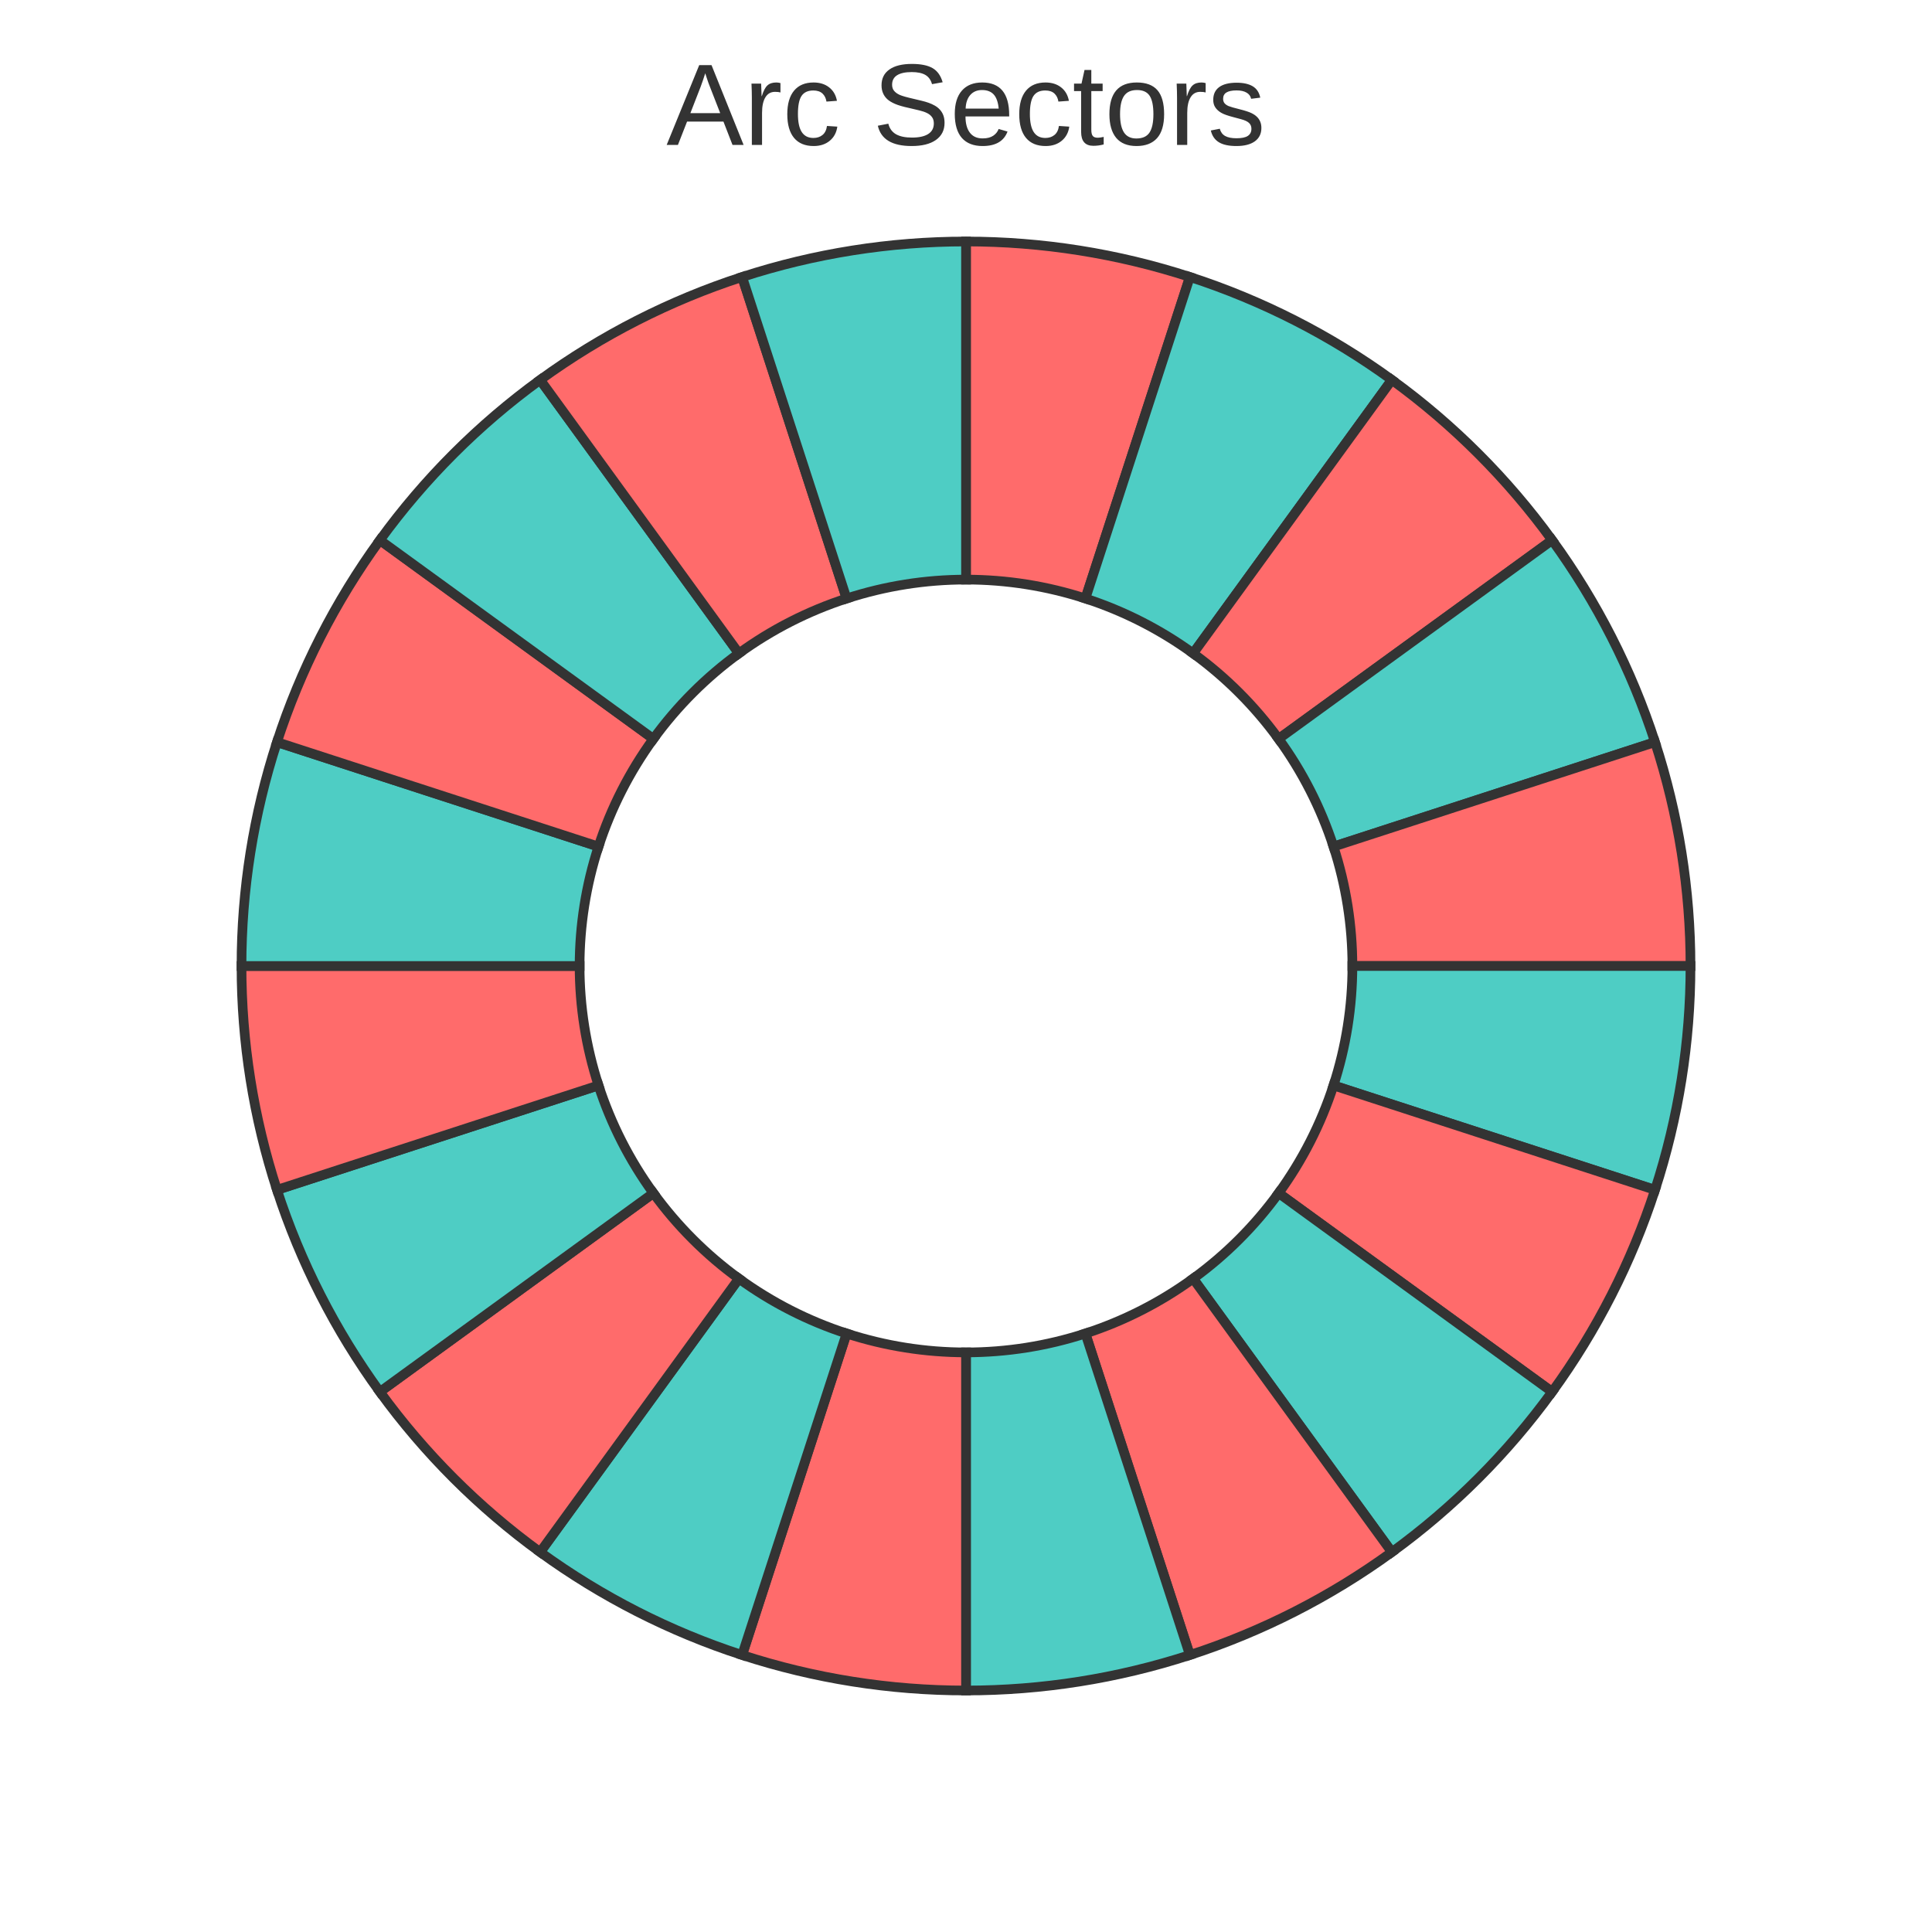
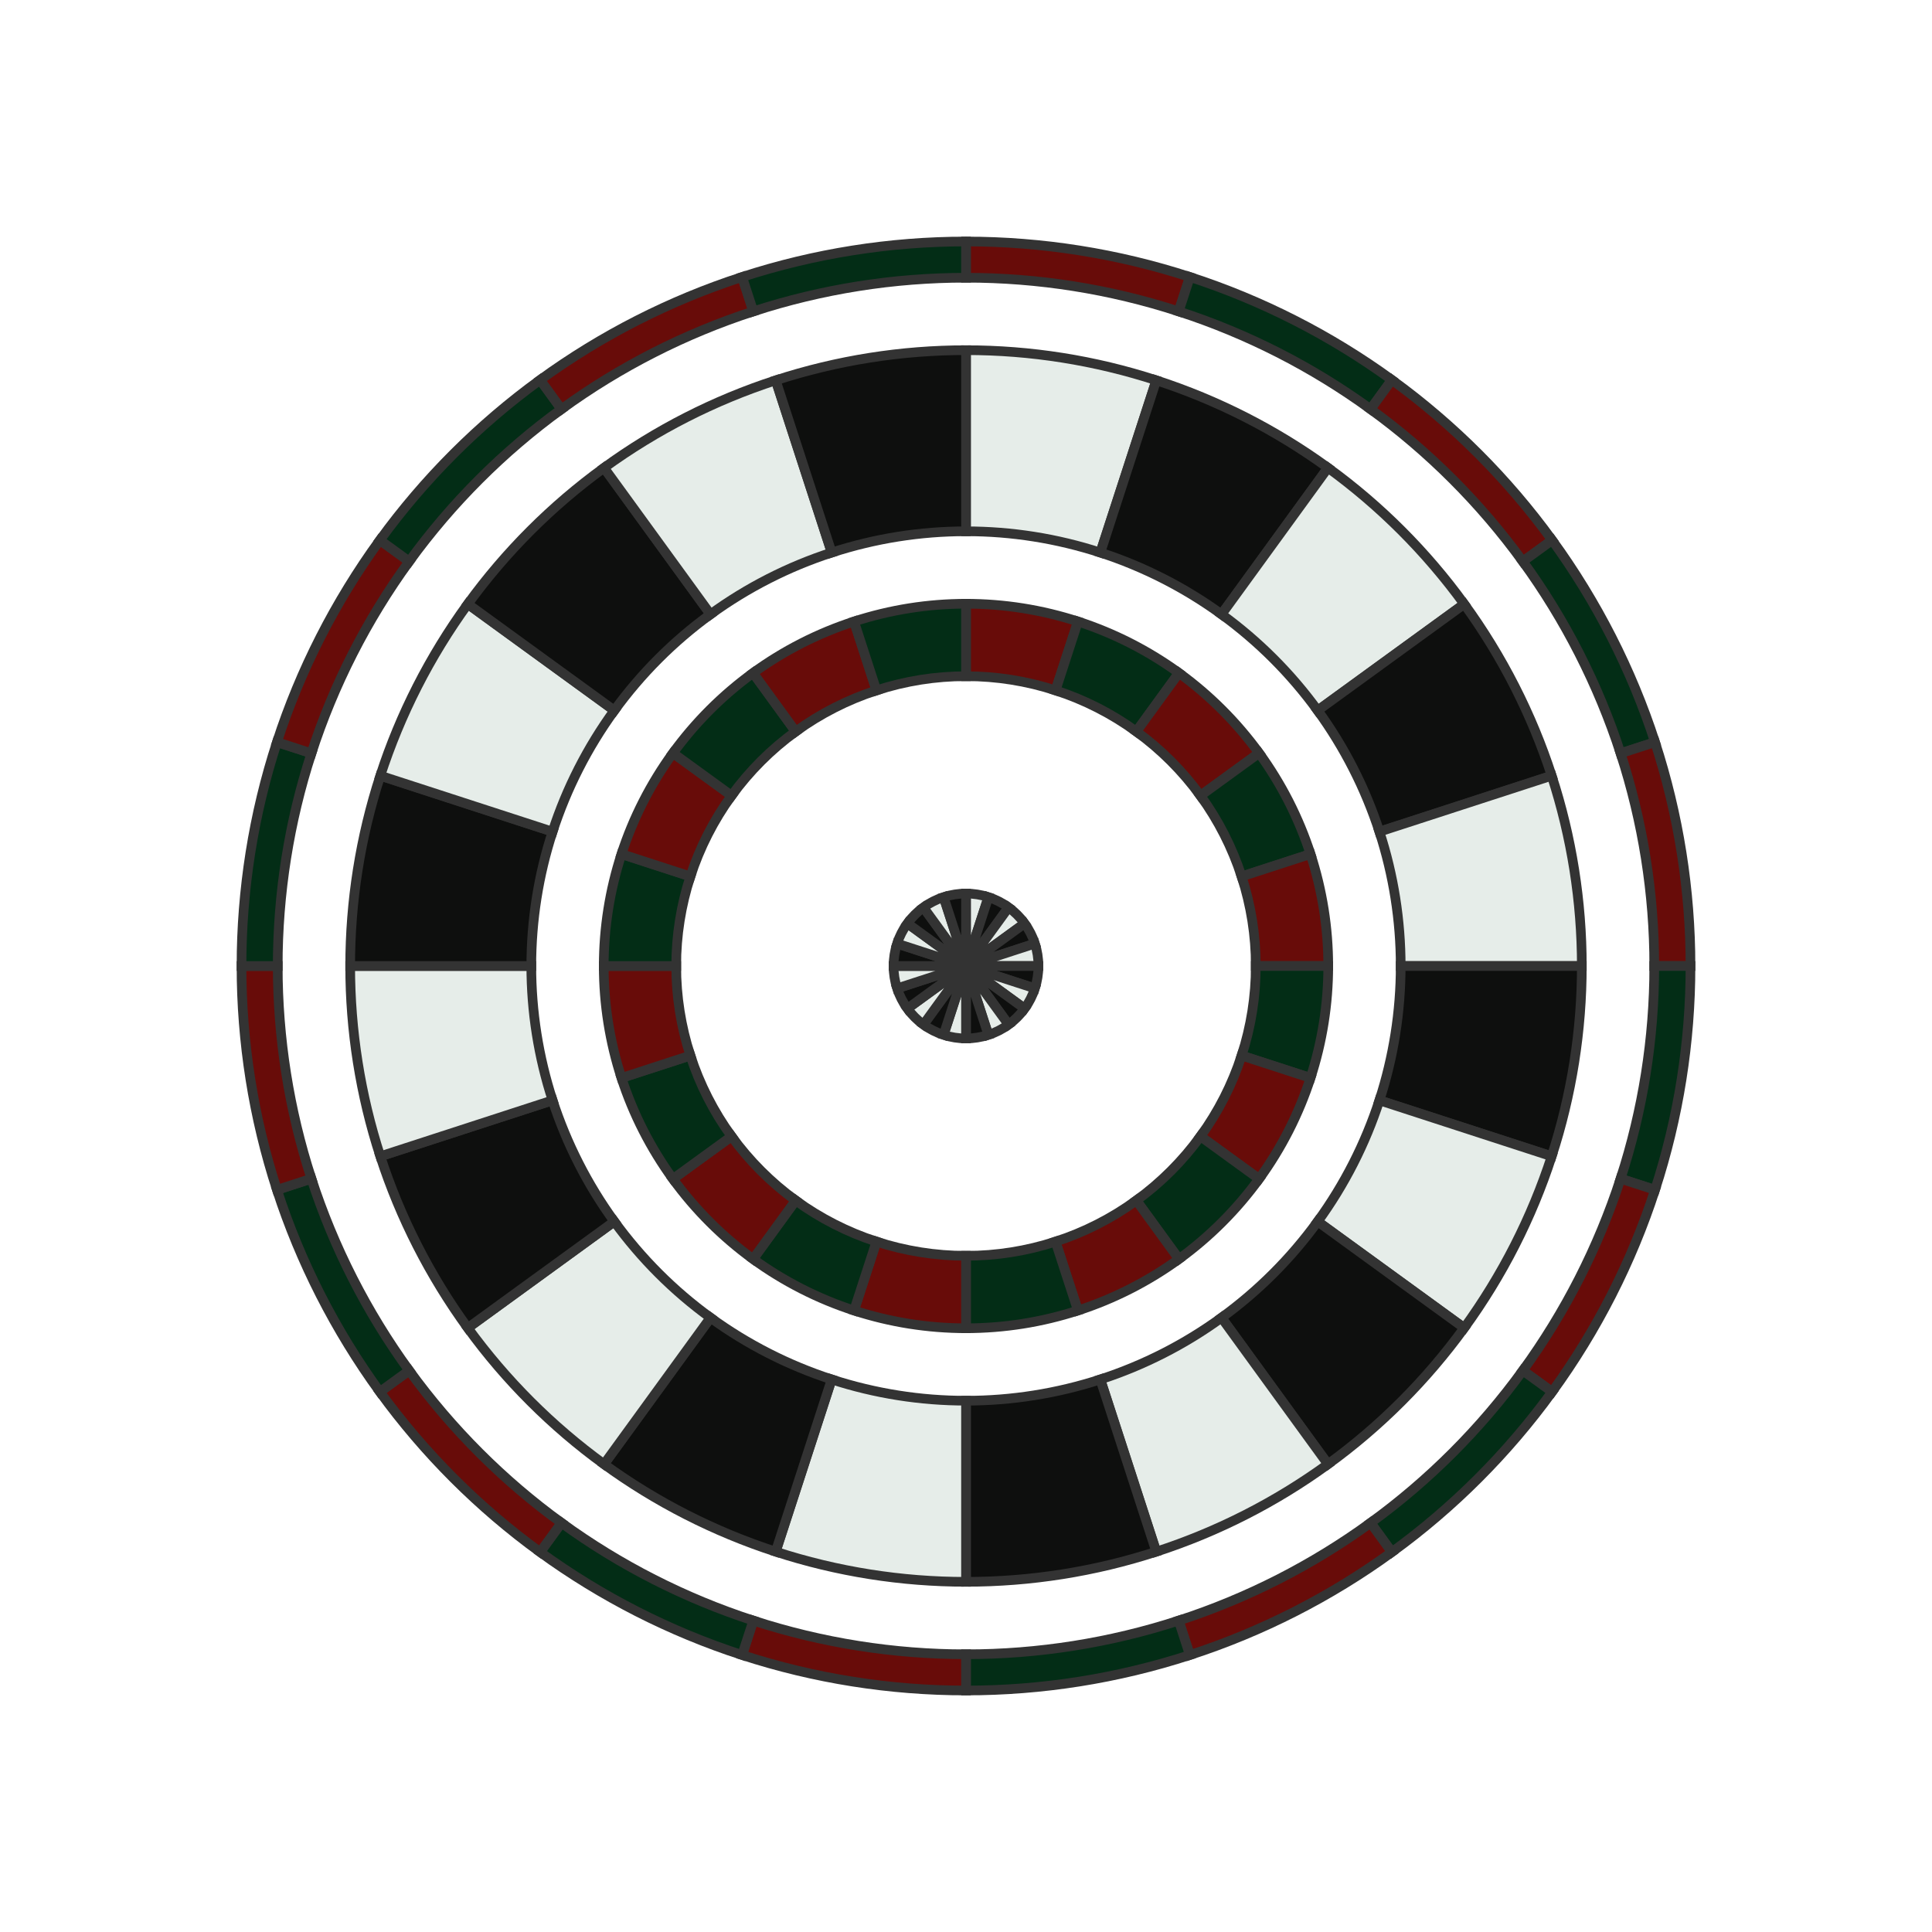
<svg xmlns="http://www.w3.org/2000/svg" width="400" height="400" viewBox="0 0 400 400">
-   <path d="M 200.0,50.0 A 150,150 0 0 1 246.353,57.342 L 224.721,123.915 A 80,80 0 0 0 200.0,120.0 Z" fill="#FF6B6B" stroke="#333" stroke-width="2" />
-   <path d="M 246.353,57.342 A 150,150 0 0 1 288.168,78.647 L 247.023,135.279 A 80,80 0 0 0 224.721,123.915 Z" fill="#4ECDC4" stroke="#333" stroke-width="2" />
-   <path d="M 288.168,78.647 A 150,150 0 0 1 321.353,111.832 L 264.721,152.977 A 80,80 0 0 0 247.023,135.279 Z" fill="#FF6B6B" stroke="#333" stroke-width="2" />
-   <path d="M 321.353,111.832 A 150,150 0 0 1 342.658,153.647 L 276.085,175.279 A 80,80 0 0 0 264.721,152.977 Z" fill="#4ECDC4" stroke="#333" stroke-width="2" />
-   <path d="M 342.658,153.647 A 150,150 0 0 1 350.0,200.0 L 280.0,200.0 A 80,80 0 0 0 276.085,175.279 Z" fill="#FF6B6B" stroke="#333" stroke-width="2" />
-   <path d="M 350.0,200.0 A 150,150 0 0 1 342.658,246.353 L 276.085,224.721 A 80,80 0 0 0 280.0,200.0 Z" fill="#4ECDC4" stroke="#333" stroke-width="2" />
-   <path d="M 342.658,246.353 A 150,150 0 0 1 321.353,288.168 L 264.721,247.023 A 80,80 0 0 0 276.085,224.721 Z" fill="#FF6B6B" stroke="#333" stroke-width="2" />
-   <path d="M 321.353,288.168 A 150,150 0 0 1 288.168,321.353 L 247.023,264.721 A 80,80 0 0 0 264.721,247.023 Z" fill="#4ECDC4" stroke="#333" stroke-width="2" />
-   <path d="M 288.168,321.353 A 150,150 0 0 1 246.353,342.658 L 224.721,276.085 A 80,80 0 0 0 247.023,264.721 Z" fill="#FF6B6B" stroke="#333" stroke-width="2" />
-   <path d="M 246.353,342.658 A 150,150 0 0 1 200.0,350.0 L 200.0,280.0 A 80,80 0 0 0 224.721,276.085 Z" fill="#4ECDC4" stroke="#333" stroke-width="2" />
-   <path d="M 200.0,350.0 A 150,150 0 0 1 153.647,342.658 L 175.279,276.085 A 80,80 0 0 0 200.0,280.0 Z" fill="#FF6B6B" stroke="#333" stroke-width="2" />
-   <path d="M 153.647,342.658 A 150,150 0 0 1 111.832,321.353 L 152.977,264.721 A 80,80 0 0 0 175.279,276.085 Z" fill="#4ECDC4" stroke="#333" stroke-width="2" />
-   <path d="M 111.832,321.353 A 150,150 0 0 1 78.647,288.168 L 135.279,247.023 A 80,80 0 0 0 152.977,264.721 Z" fill="#FF6B6B" stroke="#333" stroke-width="2" />
-   <path d="M 78.647,288.168 A 150,150 0 0 1 57.342,246.353 L 123.915,224.721 A 80,80 0 0 0 135.279,247.023 Z" fill="#4ECDC4" stroke="#333" stroke-width="2" />
-   <path d="M 57.342,246.353 A 150,150 0 0 1 50.0,200 L 120.0,200.0 A 80,80 0 0 0 123.915,224.721 Z" fill="#FF6B6B" stroke="#333" stroke-width="2" />
-   <path d="M 50.0,200 A 150,150 0 0 1 57.342,153.647 L 123.915,175.279 A 80,80 0 0 0 120.0,200.0 Z" fill="#4ECDC4" stroke="#333" stroke-width="2" />
-   <path d="M 57.342,153.647 A 150,150 0 0 1 78.647,111.832 L 135.279,152.977 A 80,80 0 0 0 123.915,175.279 Z" fill="#FF6B6B" stroke="#333" stroke-width="2" />
-   <path d="M 78.647,111.832 A 150,150 0 0 1 111.832,78.647 L 152.977,135.279 A 80,80 0 0 0 135.279,152.977 Z" fill="#4ECDC4" stroke="#333" stroke-width="2" />
-   <path d="M 111.832,78.647 A 150,150 0 0 1 153.647,57.342 L 175.279,123.915 A 80,80 0 0 0 152.977,135.279 Z" fill="#FF6B6B" stroke="#333" stroke-width="2" />
-   <path d="M 153.647,57.342 A 150,150 0 0 1 200,50.0 L 200,120.0 A 80,80 0 0 0 175.279,123.915 Z" fill="#4ECDC4" stroke="#333" stroke-width="2" />
-   <text x="200" y="30" font-family="Arial" font-size="24" text-anchor="middle" fill="#333">Arc Sectors</text>
+   <path d="M 200.0,50.0 A 150,150 0 0 1 246.353,57.342 L 244.035,64.474 A 142.5,142.5 0 0 0 200.0,57.5 Z" fill="#680c09" stroke="#333" stroke-width="2" />
+   <path d="M 246.353,57.342 A 150,150 0 0 1 288.168,78.647 L 283.759,84.715 A 142.5,142.5 0 0 0 244.035,64.474 Z" fill="#032d16" stroke="#333" stroke-width="2" />
+   <path d="M 288.168,78.647 A 150,150 0 0 1 321.353,111.832 L 315.285,116.241 A 142.5,142.5 0 0 0 283.759,84.715 Z" fill="#680c09" stroke="#333" stroke-width="2" />
+   <path d="M 321.353,111.832 A 150,150 0 0 1 342.658,153.647 L 335.526,155.965 A 142.5,142.5 0 0 0 315.285,116.241 Z" fill="#032d16" stroke="#333" stroke-width="2" />
+   <path d="M 342.658,153.647 A 150,150 0 0 1 350.0,200.0 L 342.5,200.0 A 142.5,142.5 0 0 0 335.526,155.965 Z" fill="#680c09" stroke="#333" stroke-width="2" />
+   <path d="M 350.0,200.0 A 150,150 0 0 1 342.658,246.353 L 335.526,244.035 A 142.5,142.5 0 0 0 342.5,200.0 Z" fill="#032d16" stroke="#333" stroke-width="2" />
+   <path d="M 342.658,246.353 A 150,150 0 0 1 321.353,288.168 L 315.285,283.759 A 142.5,142.5 0 0 0 335.526,244.035 Z" fill="#680c09" stroke="#333" stroke-width="2" />
+   <path d="M 321.353,288.168 A 150,150 0 0 1 288.168,321.353 L 283.759,315.285 A 142.5,142.5 0 0 0 315.285,283.759 Z" fill="#032d16" stroke="#333" stroke-width="2" />
+   <path d="M 288.168,321.353 A 150,150 0 0 1 246.353,342.658 L 244.035,335.526 A 142.5,142.5 0 0 0 283.759,315.285 Z" fill="#680c09" stroke="#333" stroke-width="2" />
+   <path d="M 246.353,342.658 A 150,150 0 0 1 200.0,350.0 L 200.0,342.5 A 142.5,142.5 0 0 0 244.035,335.526 Z" fill="#032d16" stroke="#333" stroke-width="2" />
+   <path d="M 200.0,350.0 A 150,150 0 0 1 153.647,342.658 L 155.965,335.526 A 142.5,142.5 0 0 0 200.0,342.5 Z" fill="#680c09" stroke="#333" stroke-width="2" />
+   <path d="M 153.647,342.658 A 150,150 0 0 1 111.832,321.353 L 116.241,315.285 A 142.5,142.5 0 0 0 155.965,335.526 Z" fill="#032d16" stroke="#333" stroke-width="2" />
+   <path d="M 111.832,321.353 A 150,150 0 0 1 78.647,288.168 L 84.715,283.759 A 142.5,142.5 0 0 0 116.241,315.285 Z" fill="#680c09" stroke="#333" stroke-width="2" />
+   <path d="M 78.647,288.168 A 150,150 0 0 1 57.342,246.353 L 64.474,244.035 A 142.5,142.5 0 0 0 84.715,283.759 Z" fill="#032d16" stroke="#333" stroke-width="2" />
+   <path d="M 57.342,246.353 A 150,150 0 0 1 50.0,200 L 57.5,200 A 142.5,142.5 0 0 0 64.474,244.035 Z" fill="#680c09" stroke="#333" stroke-width="2" />
+   <path d="M 50.0,200 A 150,150 0 0 1 57.342,153.647 L 64.474,155.965 A 142.5,142.5 0 0 0 57.5,200 Z" fill="#032d16" stroke="#333" stroke-width="2" />
+   <path d="M 57.342,153.647 A 150,150 0 0 1 78.647,111.832 L 84.715,116.241 A 142.5,142.5 0 0 0 64.474,155.965 Z" fill="#680c09" stroke="#333" stroke-width="2" />
+   <path d="M 78.647,111.832 A 150,150 0 0 1 111.832,78.647 L 116.241,84.715 A 142.5,142.5 0 0 0 84.715,116.241 Z" fill="#032d16" stroke="#333" stroke-width="2" />
+   <path d="M 111.832,78.647 A 150,150 0 0 1 153.647,57.342 L 155.965,64.474 A 142.5,142.5 0 0 0 116.241,84.715 Z" fill="#680c09" stroke="#333" stroke-width="2" />
+   <path d="M 153.647,57.342 A 150,150 0 0 1 200,50.0 L 200,57.5 A 142.5,142.5 0 0 0 155.965,64.474 Z" fill="#032d16" stroke="#333" stroke-width="2" />
+   <path d="M 200.0,72.5 A 127.5,127.5 0 0 1 239.4,78.74 L 227.812,114.405 A 90.0,90.0 0 0 0 200.0,110.0 Z" fill="#e6ede9" stroke="#333" stroke-width="2" />
+   <path d="M 239.4,78.74 A 127.5,127.5 0 0 1 274.943,96.85 L 252.901,127.188 A 90.0,90.0 0 0 0 227.812,114.405 Z" fill="#0e0f0e" stroke="#333" stroke-width="2" />
+   <path d="M 274.943,96.85 A 127.5,127.5 0 0 1 303.15,125.057 L 272.812,147.099 A 90.0,90.0 0 0 0 252.901,127.188 Z" fill="#e6ede9" stroke="#333" stroke-width="2" />
+   <path d="M 303.15,125.057 A 127.5,127.5 0 0 1 321.26,160.6 L 285.595,172.188 A 90.0,90.0 0 0 0 272.812,147.099 Z" fill="#0e0f0e" stroke="#333" stroke-width="2" />
+   <path d="M 321.26,160.6 A 127.5,127.5 0 0 1 327.5,200.0 L 290.0,200.0 A 90.0,90.0 0 0 0 285.595,172.188 Z" fill="#e6ede9" stroke="#333" stroke-width="2" />
+   <path d="M 327.5,200.0 A 127.5,127.5 0 0 1 321.26,239.4 L 285.595,227.812 A 90.0,90.0 0 0 0 290.0,200.0 Z" fill="#0e0f0e" stroke="#333" stroke-width="2" />
+   <path d="M 321.26,239.4 A 127.5,127.5 0 0 1 303.15,274.943 L 272.812,252.901 A 90.0,90.0 0 0 0 285.595,227.812 Z" fill="#e6ede9" stroke="#333" stroke-width="2" />
+   <path d="M 303.15,274.943 A 127.5,127.5 0 0 1 274.943,303.15 L 252.901,272.812 A 90.0,90.0 0 0 0 272.812,252.901 Z" fill="#0e0f0e" stroke="#333" stroke-width="2" />
+   <path d="M 274.943,303.15 A 127.5,127.5 0 0 1 239.4,321.26 L 227.812,285.595 A 90.0,90.0 0 0 0 252.901,272.812 Z" fill="#e6ede9" stroke="#333" stroke-width="2" />
+   <path d="M 239.4,321.26 A 127.5,127.5 0 0 1 200.0,327.5 L 200.0,290.0 A 90.0,90.0 0 0 0 227.812,285.595 Z" fill="#0e0f0e" stroke="#333" stroke-width="2" />
+   <path d="M 200.0,327.5 A 127.5,127.5 0 0 1 160.6,321.26 L 172.188,285.595 A 90.0,90.0 0 0 0 200.0,290.0 Z" fill="#e6ede9" stroke="#333" stroke-width="2" />
+   <path d="M 160.6,321.26 A 127.5,127.5 0 0 1 125.057,303.15 L 147.099,272.812 A 90.0,90.0 0 0 0 172.188,285.595 Z" fill="#0e0f0e" stroke="#333" stroke-width="2" />
+   <path d="M 125.057,303.15 A 127.5,127.5 0 0 1 96.85,274.943 L 127.188,252.901 A 90.0,90.0 0 0 0 147.099,272.812 Z" fill="#e6ede9" stroke="#333" stroke-width="2" />
+   <path d="M 96.85,274.943 A 127.5,127.5 0 0 1 78.74,239.4 L 114.405,227.812 A 90.0,90.0 0 0 0 127.188,252.901 Z" fill="#0e0f0e" stroke="#333" stroke-width="2" />
+   <path d="M 78.74,239.4 A 127.5,127.5 0 0 1 72.5,200 L 110.0,200.0 A 90.0,90.0 0 0 0 114.405,227.812 Z" fill="#e6ede9" stroke="#333" stroke-width="2" />
+   <path d="M 72.5,200 A 127.5,127.5 0 0 1 78.74,160.6 L 114.405,172.188 A 90.0,90.0 0 0 0 110.0,200.0 Z" fill="#0e0f0e" stroke="#333" stroke-width="2" />
+   <path d="M 78.74,160.6 A 127.5,127.5 0 0 1 96.85,125.057 L 127.188,147.099 A 90.0,90.0 0 0 0 114.405,172.188 Z" fill="#e6ede9" stroke="#333" stroke-width="2" />
+   <path d="M 96.85,125.057 A 127.5,127.5 0 0 1 125.057,96.85 L 147.099,127.188 A 90.0,90.0 0 0 0 127.188,147.099 Z" fill="#0e0f0e" stroke="#333" stroke-width="2" />
+   <path d="M 125.057,96.85 A 127.5,127.5 0 0 1 160.6,78.74 L 172.188,114.405 A 90.0,90.0 0 0 0 147.099,127.188 Z" fill="#e6ede9" stroke="#333" stroke-width="2" />
+   <path d="M 160.6,78.74 A 127.5,127.5 0 0 1 200,72.5 L 200,110.0 A 90.0,90.0 0 0 0 172.188,114.405 Z" fill="#0e0f0e" stroke="#333" stroke-width="2" />
+   <path d="M 200.0,125.0 A 75.0,75.0 0 0 1 223.176,128.671 L 218.541,142.937 A 60.0,60.0 0 0 0 200.0,140.0 Z" fill="#680c09" stroke="#333" stroke-width="2" />
+   <path d="M 223.176,128.671 A 75.0,75.0 0 0 1 244.084,139.324 L 235.267,151.459 A 60.0,60.0 0 0 0 218.541,142.937 Z" fill="#032d16" stroke="#333" stroke-width="2" />
+   <path d="M 244.084,139.324 A 75.0,75.0 0 0 1 260.676,155.916 L 248.541,164.733 A 60.0,60.0 0 0 0 235.267,151.459 Z" fill="#680c09" stroke="#333" stroke-width="2" />
+   <path d="M 260.676,155.916 A 75.0,75.0 0 0 1 271.329,176.824 L 257.063,181.459 A 60.0,60.0 0 0 0 248.541,164.733 Z" fill="#032d16" stroke="#333" stroke-width="2" />
+   <path d="M 271.329,176.824 A 75.0,75.0 0 0 1 275.0,200.0 L 260.0,200.0 A 60.0,60.0 0 0 0 257.063,181.459 Z" fill="#680c09" stroke="#333" stroke-width="2" />
+   <path d="M 275.0,200.0 A 75.0,75.0 0 0 1 271.329,223.176 L 257.063,218.541 A 60.0,60.0 0 0 0 260.0,200.0 Z" fill="#032d16" stroke="#333" stroke-width="2" />
+   <path d="M 271.329,223.176 A 75.0,75.0 0 0 1 260.676,244.084 L 248.541,235.267 A 60.0,60.0 0 0 0 257.063,218.541 Z" fill="#680c09" stroke="#333" stroke-width="2" />
+   <path d="M 260.676,244.084 A 75.0,75.0 0 0 1 244.084,260.676 L 235.267,248.541 A 60.0,60.0 0 0 0 248.541,235.267 Z" fill="#032d16" stroke="#333" stroke-width="2" />
+   <path d="M 244.084,260.676 A 75.0,75.0 0 0 1 223.176,271.329 L 218.541,257.063 A 60.0,60.0 0 0 0 235.267,248.541 Z" fill="#680c09" stroke="#333" stroke-width="2" />
+   <path d="M 223.176,271.329 A 75.0,75.0 0 0 1 200.0,275.0 L 200.0,260.0 A 60.0,60.0 0 0 0 218.541,257.063 Z" fill="#032d16" stroke="#333" stroke-width="2" />
+   <path d="M 200.0,275.0 A 75.0,75.0 0 0 1 176.824,271.329 L 181.459,257.063 A 60.0,60.0 0 0 0 200.0,260.0 Z" fill="#680c09" stroke="#333" stroke-width="2" />
+   <path d="M 176.824,271.329 A 75.0,75.0 0 0 1 155.916,260.676 L 164.733,248.541 A 60.0,60.0 0 0 0 181.459,257.063 Z" fill="#032d16" stroke="#333" stroke-width="2" />
+   <path d="M 155.916,260.676 A 75.0,75.0 0 0 1 139.324,244.084 L 151.459,235.267 A 60.0,60.0 0 0 0 164.733,248.541 Z" fill="#680c09" stroke="#333" stroke-width="2" />
+   <path d="M 139.324,244.084 A 75.0,75.0 0 0 1 128.671,223.176 L 142.937,218.541 A 60.0,60.0 0 0 0 151.459,235.267 Z" fill="#032d16" stroke="#333" stroke-width="2" />
+   <path d="M 128.671,223.176 A 75.0,75.0 0 0 1 125.0,200.0 L 140.0,200.0 A 60.0,60.0 0 0 0 142.937,218.541 Z" fill="#680c09" stroke="#333" stroke-width="2" />
+   <path d="M 125.0,200.0 A 75.0,75.0 0 0 1 128.671,176.824 L 142.937,181.459 A 60.0,60.0 0 0 0 140.0,200.0 Z" fill="#032d16" stroke="#333" stroke-width="2" />
+   <path d="M 128.671,176.824 A 75.0,75.0 0 0 1 139.324,155.916 L 151.459,164.733 A 60.0,60.0 0 0 0 142.937,181.459 Z" fill="#680c09" stroke="#333" stroke-width="2" />
+   <path d="M 139.324,155.916 A 75.0,75.0 0 0 1 155.916,139.324 L 164.733,151.459 A 60.0,60.0 0 0 0 151.459,164.733 Z" fill="#032d16" stroke="#333" stroke-width="2" />
+   <path d="M 155.916,139.324 A 75.0,75.0 0 0 1 176.824,128.671 L 181.459,142.937 A 60.0,60.0 0 0 0 164.733,151.459 Z" fill="#680c09" stroke="#333" stroke-width="2" />
+   <path d="M 176.824,128.671 A 75.0,75.0 0 0 1 200.0,125.0 L 200.0,140.0 A 60.0,60.0 0 0 0 181.459,142.937 Z" fill="#032d16" stroke="#333" stroke-width="2" />
+   <path d="M 200.0,185.0 A 15.0,15.0 0 0 1 204.635,185.734 L 200.0,200.0 A 0.0,0.0 0 0 0 200.0,200.0 Z" fill="#e6ede9" stroke="#333" stroke-width="2" />
+   <path d="M 204.635,185.734 A 15.0,15.0 0 0 1 208.817,187.865 L 200.0,200.0 A 0.0,0.0 0 0 0 200.0,200.0 Z" fill="#0e0f0e" stroke="#333" stroke-width="2" />
+   <path d="M 208.817,187.865 A 15.0,15.0 0 0 1 212.135,191.183 L 200.0,200.0 A 0.0,0.0 0 0 0 200.0,200.0 Z" fill="#e6ede9" stroke="#333" stroke-width="2" />
+   <path d="M 212.135,191.183 A 15.0,15.0 0 0 1 214.266,195.365 L 200.0,200.0 A 0.0,0.0 0 0 0 200.0,200.0 Z" fill="#0e0f0e" stroke="#333" stroke-width="2" />
+   <path d="M 214.266,195.365 A 15.0,15.0 0 0 1 215.0,200.0 L 200.0,200.0 A 0.0,0.0 0 0 0 200.0,200.0 Z" fill="#e6ede9" stroke="#333" stroke-width="2" />
+   <path d="M 215.0,200.0 A 15.0,15.0 0 0 1 214.266,204.635 L 200.0,200.0 A 0.0,0.0 0 0 0 200.0,200.0 Z" fill="#0e0f0e" stroke="#333" stroke-width="2" />
+   <path d="M 214.266,204.635 A 15.0,15.0 0 0 1 212.135,208.817 L 200.0,200.0 A 0.0,0.0 0 0 0 200.0,200.0 Z" fill="#e6ede9" stroke="#333" stroke-width="2" />
+   <path d="M 212.135,208.817 A 15.0,15.0 0 0 1 208.817,212.135 L 200.0,200.0 A 0.0,0.0 0 0 0 200.0,200.0 Z" fill="#0e0f0e" stroke="#333" stroke-width="2" />
+   <path d="M 208.817,212.135 A 15.0,15.0 0 0 1 204.635,214.266 L 200.0,200.0 A 0.0,0.0 0 0 0 200.0,200.0 Z" fill="#e6ede9" stroke="#333" stroke-width="2" />
+   <path d="M 204.635,214.266 A 15.0,15.0 0 0 1 200.0,215.0 L 200.0,200.0 A 0.0,0.0 0 0 0 200.0,200.0 Z" fill="#0e0f0e" stroke="#333" stroke-width="2" />
+   <path d="M 200.0,215.0 A 15.0,15.0 0 0 1 195.365,214.266 L 200.0,200.0 A 0.0,0.0 0 0 0 200.0,200.0 Z" fill="#e6ede9" stroke="#333" stroke-width="2" />
+   <path d="M 195.365,214.266 A 15.0,15.0 0 0 1 191.183,212.135 L 200.0,200.0 A 0.0,0.0 0 0 0 200.0,200.0 Z" fill="#0e0f0e" stroke="#333" stroke-width="2" />
+   <path d="M 191.183,212.135 A 15.0,15.0 0 0 1 187.865,208.817 L 200.0,200.0 A 0.0,0.0 0 0 0 200.0,200.0 Z" fill="#e6ede9" stroke="#333" stroke-width="2" />
+   <path d="M 187.865,208.817 A 15.0,15.0 0 0 1 185.734,204.635 L 200.0,200.0 A 0.0,0.0 0 0 0 200.0,200.0 Z" fill="#0e0f0e" stroke="#333" stroke-width="2" />
+   <path d="M 185.734,204.635 A 15.0,15.0 0 0 1 185.0,200.0 L 200.0,200.0 A 0.0,0.0 0 0 0 200.0,200.0 Z" fill="#e6ede9" stroke="#333" stroke-width="2" />
+   <path d="M 185.0,200.0 A 15.0,15.0 0 0 1 185.734,195.365 L 200.0,200.0 A 0.0,0.0 0 0 0 200.0,200.0 Z" fill="#0e0f0e" stroke="#333" stroke-width="2" />
+   <path d="M 185.734,195.365 A 15.0,15.0 0 0 1 187.865,191.183 L 200.0,200.0 A 0.0,0.0 0 0 0 200.0,200.0 Z" fill="#e6ede9" stroke="#333" stroke-width="2" />
+   <path d="M 187.865,191.183 A 15.0,15.0 0 0 1 191.183,187.865 L 200.0,200.0 A 0.0,0.0 0 0 0 200.0,200.0 Z" fill="#0e0f0e" stroke="#333" stroke-width="2" />
+   <path d="M 191.183,187.865 A 15.0,15.0 0 0 1 195.365,185.734 L 200.0,200.0 A 0.0,0.0 0 0 0 200.0,200.0 Z" fill="#e6ede9" stroke="#333" stroke-width="2" />
+   <path d="M 195.365,185.734 A 15.0,15.0 0 0 1 200.0,185.0 L 200.0,200.0 A 0.0,0.0 0 0 0 200.0,200.0 Z" fill="#0e0f0e" stroke="#333" stroke-width="2" />
</svg>
